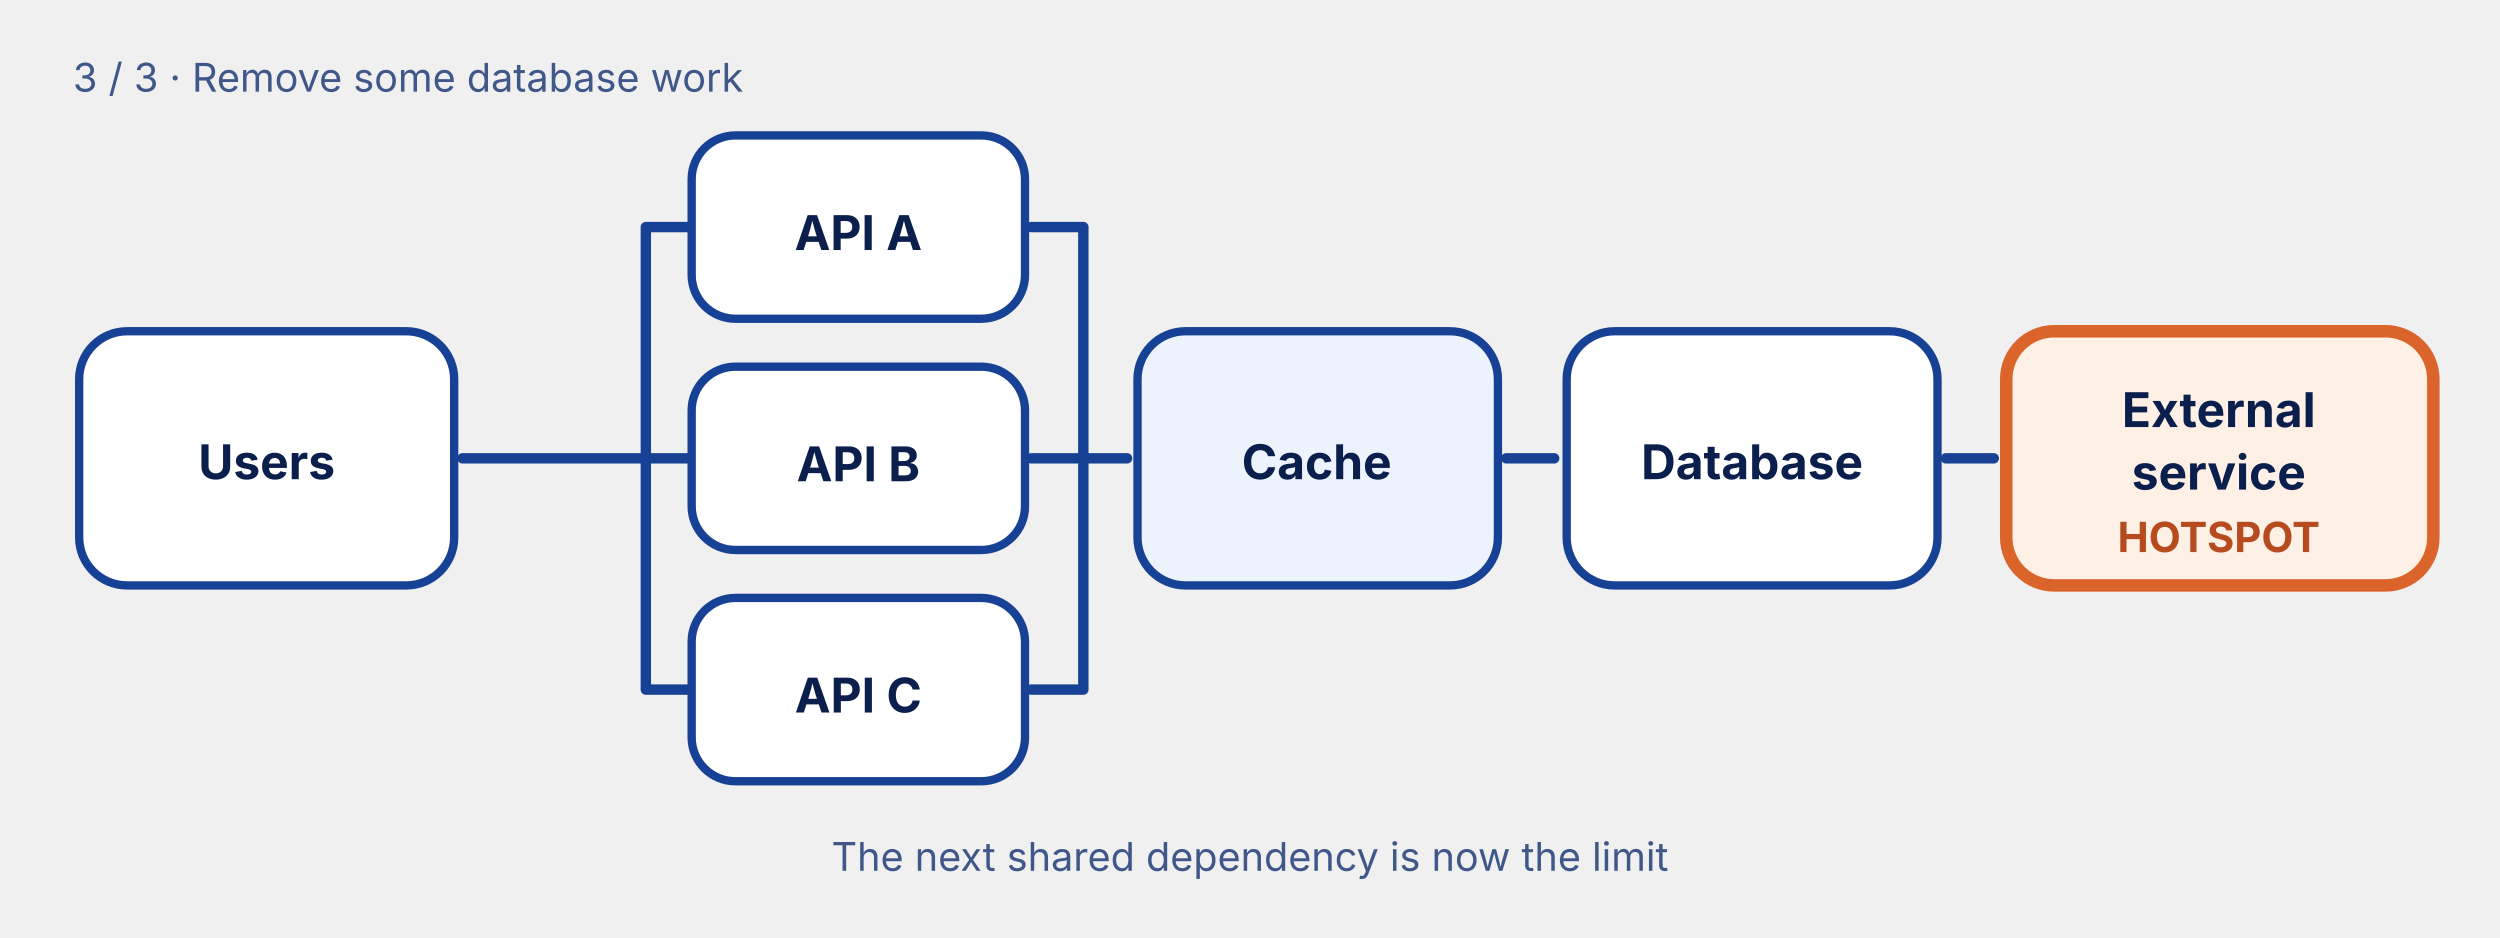
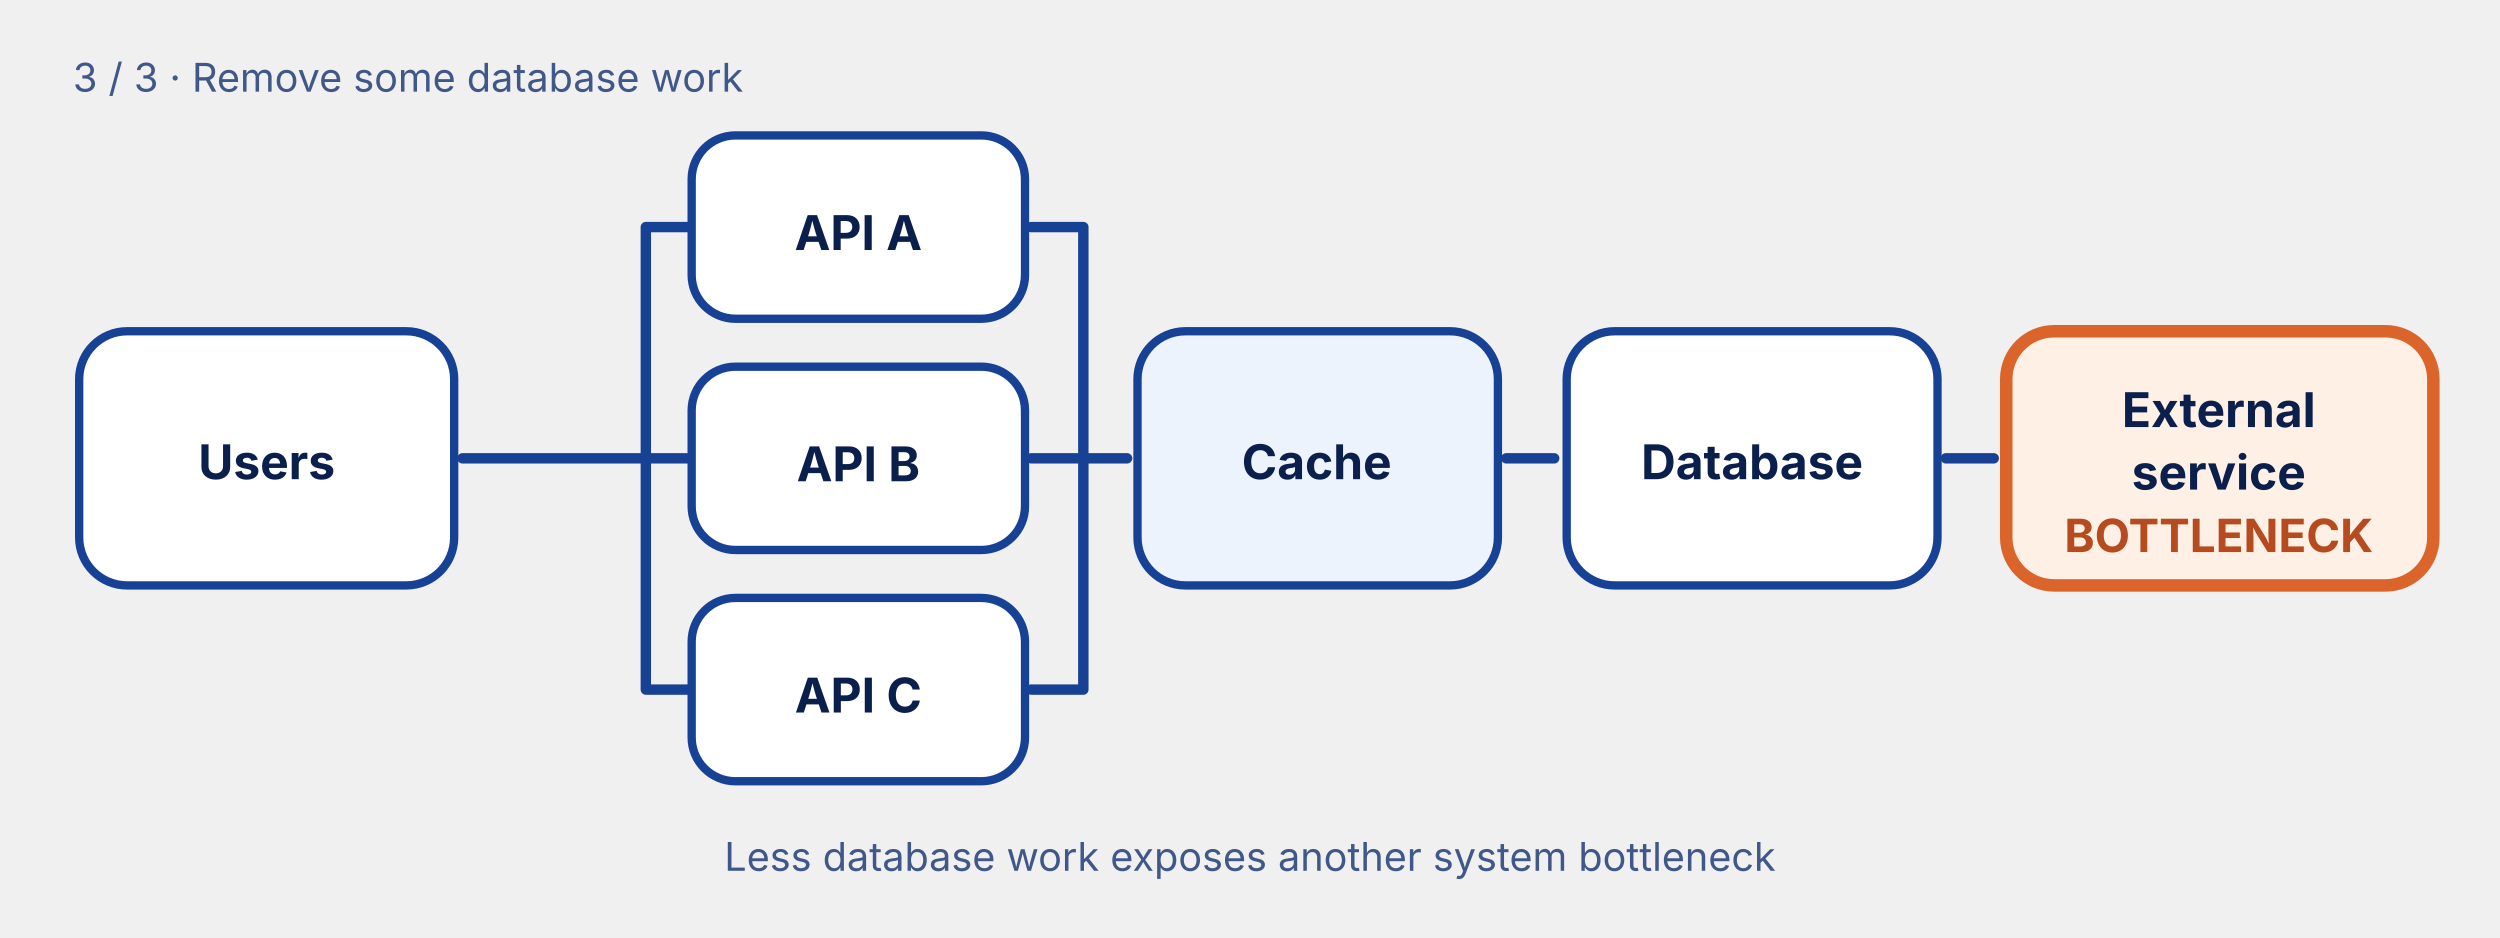
<svg xmlns="http://www.w3.org/2000/svg" viewBox="0 0 1200 450" role="img" aria-labelledby="t d">
-   <style>text{font-family:Inter,Arial,sans-serif;fill:#0b1f4d}.label{font-size:23px;font-weight:700}.small{font-size:19px;fill:#405789}.box{fill:#fff;stroke:#164194;stroke-width:4}.cache{fill:#edf3fc;stroke:#164194;stroke-width:4}.hot{fill:#fff0e6;stroke:#db642b;stroke-width:6}.line{fill:none;stroke:#164194;stroke-width:5;stroke-linecap:round;stroke-linejoin:round}.fire{font-size:20px;font-weight:700;fill:#b54b1e}</style>
+   <style>text{font-family:Inter,Arial,sans-serif;fill:#0b1f4d}.label{font-size:23px;font-weight:700}.small{font-size:19px;fill:#405789}.box{fill:#fff;stroke:#164194;stroke-width:4}.cache{fill:#edf3fc;stroke:#164194;stroke-width:4}.hot{fill:#fff0e6;stroke:#db642b;stroke-width:6}.line{fill:none;stroke:#164194;stroke-width:5;stroke-linecap:round;stroke-linejoin:round}.fire{font-size:22px;font-weight:700;fill:#b54b1e}</style>
  <text x="35" y="44" class="small">3 / 3  ·  Remove some database work</text>
  <rect x="38" y="159" width="180" height="122" rx="23" class="box" />
  <text x="128" y="230" class="label" text-anchor="middle">Users</text>
  <path d="M222 220h88m0-111v222m0-222h20m-20 111h20m-20 111h20" class="line" />
  <rect x="332" y="65" width="160" height="88" rx="21" class="box" />
  <rect x="332" y="176" width="160" height="88" rx="21" class="box" />
  <rect x="332" y="287" width="160" height="88" rx="21" class="box" />
  <text x="412" y="120" class="label" text-anchor="middle">API A</text>
  <text x="412" y="231" class="label" text-anchor="middle">API B</text>
  <text x="412" y="342" class="label" text-anchor="middle">API C</text>
  <path d="M495 109h25m-25 111h25m-25 111h25m0-222v222m0-111h21" class="line" />
  <rect x="546" y="159" width="173" height="122" rx="23" class="cache" />
  <text x="632" y="230" class="label" text-anchor="middle">Cache</text>
  <path d="M723 220h23" class="line" />
  <rect x="752" y="159" width="178" height="122" rx="23" class="box" />
  <text x="841" y="230" class="label" text-anchor="middle">Database</text>
  <path d="M934 220h23" class="line" />
  <rect x="963" y="159" width="205" height="122" rx="23" class="hot" />
  <text x="1065" y="205" class="label" text-anchor="middle">External</text>
  <text x="1065" y="235" class="label" text-anchor="middle">service</text>
-   <text x="1065" y="265" class="fire" text-anchor="middle">HOTSPOT</text>
-   <text x="600" y="418" class="small" text-anchor="middle">The next shared dependency is now the limit</text>
+   <text x="1065" y="265" class="fire" text-anchor="middle">BOTTLENECK</text>
+   <text x="600" y="418" class="small" text-anchor="middle">Less database work exposes another system bottleneck</text>
</svg>
